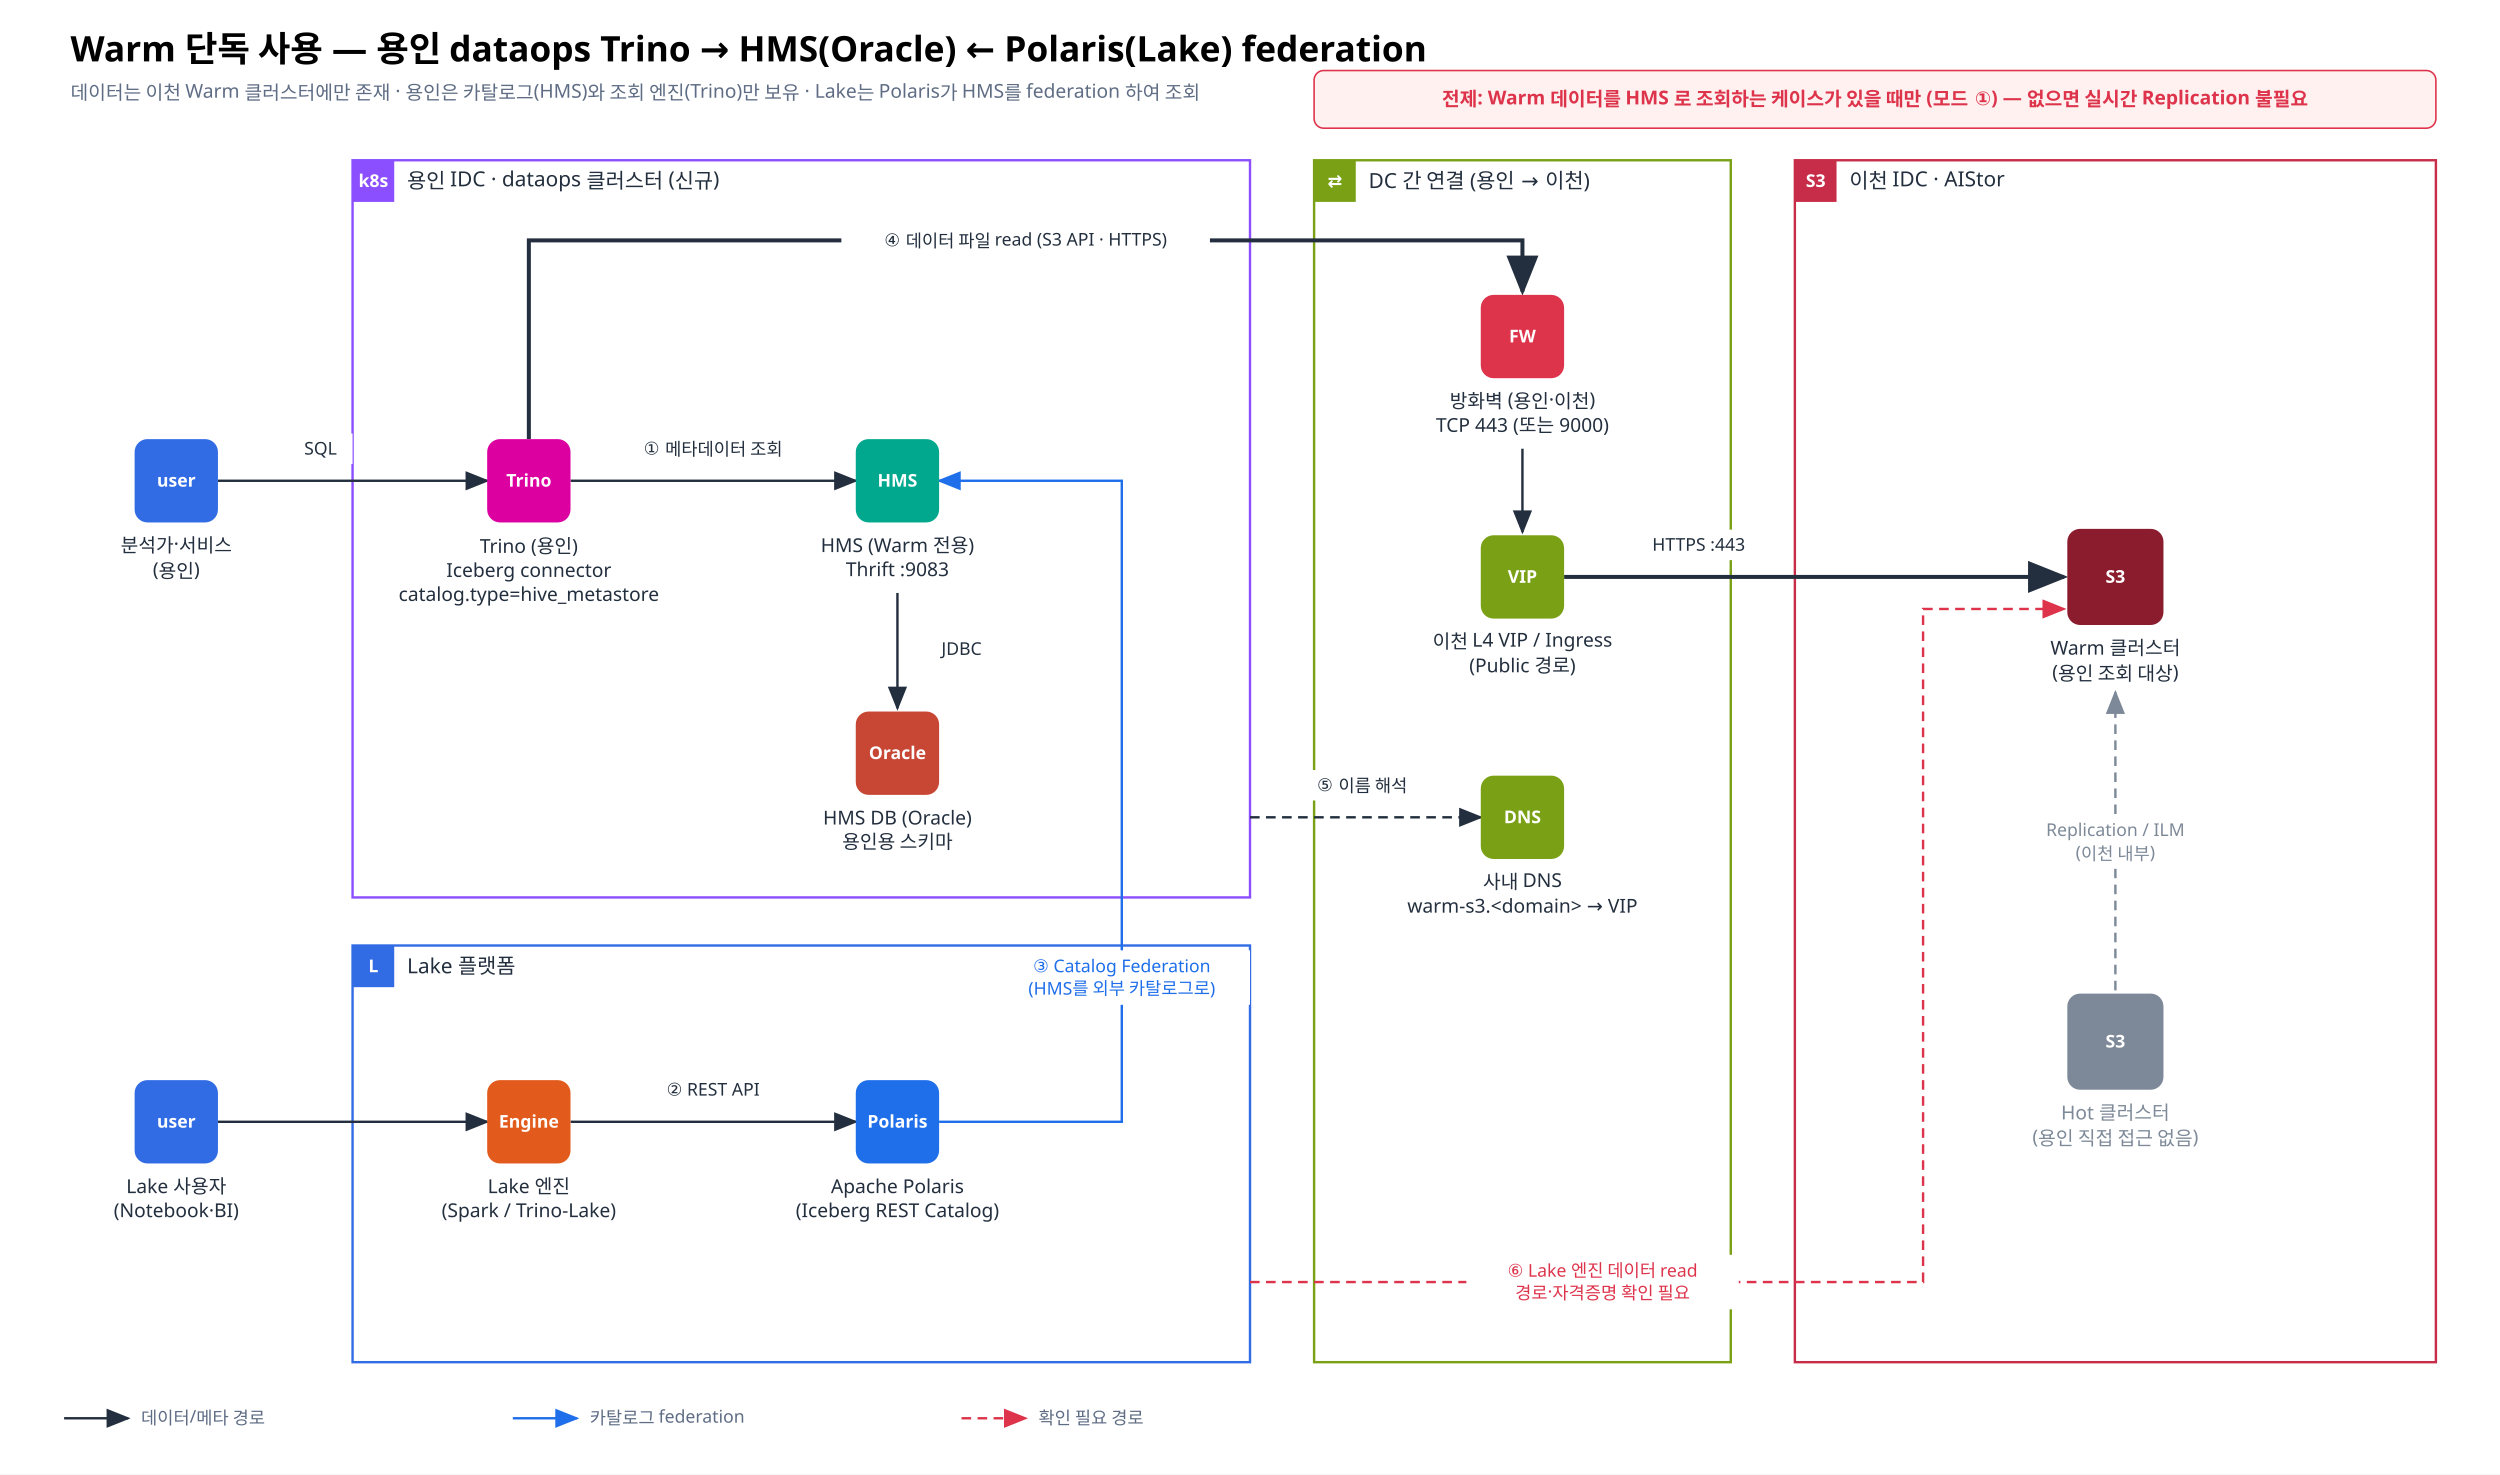
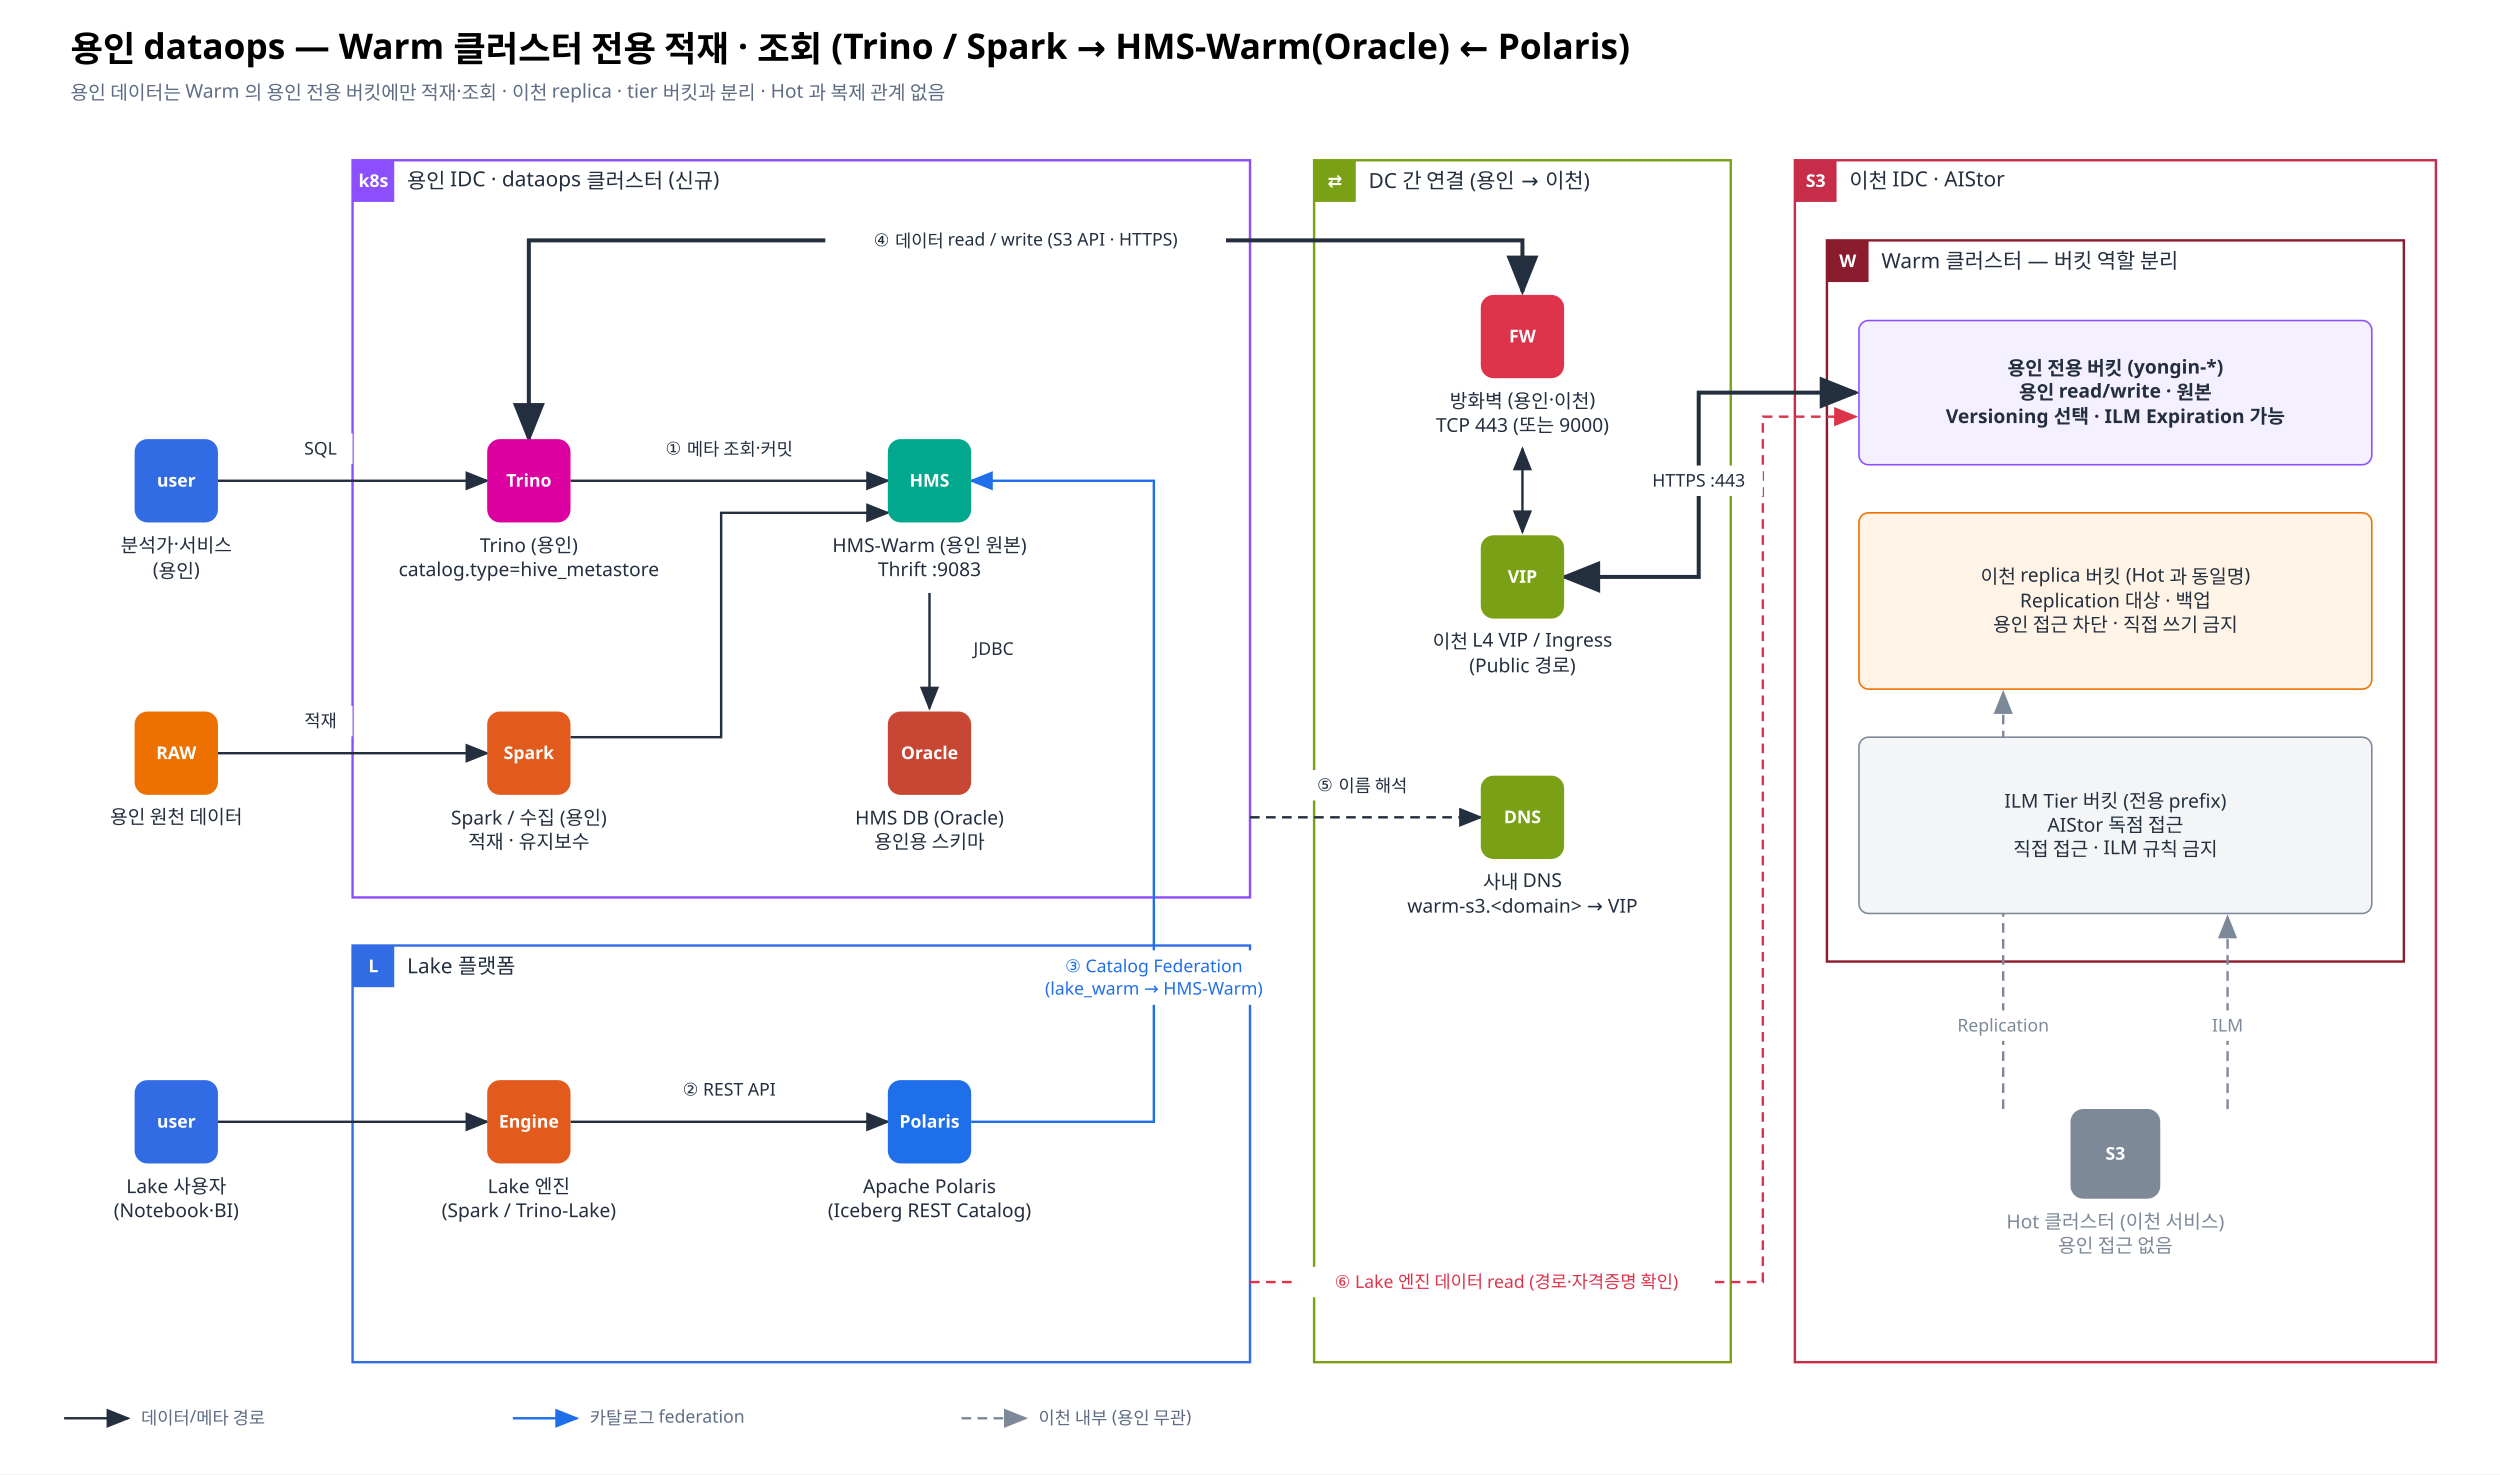
<svg xmlns="http://www.w3.org/2000/svg" width="1560" height="920" font-family="sans-serif">
  <rect width="100%" height="100%" fill="#fff" />
  <defs>
    <marker id="a" markerWidth="10" markerHeight="8" refX="9" refY="4" orient="auto-start-reverse">
      <path d="M0,0 L10,4 L0,8 z" fill="context-stroke" />
    </marker>
  </defs>
  <rect x="220" y="100" width="560" height="460" fill="#FFFFFF" stroke="#8C4FFF" stroke-width="1.5" />
  <rect x="220" y="100" width="26" height="26" fill="#8C4FFF" />
  <text x="233.0" y="116.667" font-size="11" fill="#FFFFFF" text-anchor="middle" font-weight="bold">k8s</text>
  <text x="254" y="117.333" font-size="13" fill="#232F3E" text-anchor="start" font-weight="normal">용인 IDC · dataops 클러스터 (신규)</text>
  <rect x="220" y="590" width="560" height="260" fill="#FFFFFF" stroke="#326CE5" stroke-width="1.5" />
  <rect x="220" y="590" width="26" height="26" fill="#326CE5" />
  <text x="233.0" y="606.667" font-size="11" fill="#FFFFFF" text-anchor="middle" font-weight="bold">L</text>
  <text x="254" y="607.333" font-size="13" fill="#232F3E" text-anchor="start" font-weight="normal">Lake 플랫폼</text>
  <rect x="820" y="100" width="260" height="750" fill="#FFFFFF" stroke="#7AA116" stroke-width="1.5" />
  <rect x="820" y="100" width="26" height="26" fill="#7AA116" />
  <text x="833.0" y="116.667" font-size="11" fill="#FFFFFF" text-anchor="middle" font-weight="bold">⇄</text>
  <text x="854" y="117.333" font-size="13" fill="#232F3E" text-anchor="start" font-weight="normal">DC 간 연결 (용인 → 이천)</text>
  <rect x="1120" y="100" width="400" height="750" fill="#FFFFFF" stroke="#C72C48" stroke-width="1.5" />
  <rect x="1120" y="100" width="26" height="26" fill="#C72C48" />
  <text x="1133.0" y="116.667" font-size="11" fill="#FFFFFF" text-anchor="middle" font-weight="bold">S3</text>
  <text x="1154" y="117.333" font-size="13" fill="#232F3E" text-anchor="start" font-weight="normal">이천 IDC · AIStor</text>
+   <rect x="1140" y="150" width="360" height="450" fill="#FFFFFF" stroke="#8A1C2E" stroke-width="1.5" />
+   <rect x="1140" y="150" width="26" height="26" fill="#8A1C2E" />
+   <text x="1153.0" y="166.667" font-size="11" fill="#FFFFFF" text-anchor="middle" font-weight="bold">W</text>
+   <text x="1174" y="167.333" font-size="13" fill="#232F3E" text-anchor="start" font-weight="normal">Warm 클러스터 — 버킷 역할 분리</text>
  <polyline points="136.0,300.0 304.0,300.0" fill="none" stroke="#232F3E" stroke-width="1.5" marker-end="url(#a)" />
-   <polyline points="356.0,300.0 534.0,300.0" fill="none" stroke="#232F3E" stroke-width="1.5" marker-end="url(#a)" />
-   <polyline points="560.0,370.0 560.0,442.0" fill="none" stroke="#232F3E" stroke-width="1.5" marker-end="url(#a)" />
+   <polyline points="136.0,470.0 304.0,470.0" fill="none" stroke="#232F3E" stroke-width="1.5" marker-end="url(#a)" />
+   <polyline points="356.0,300.0 554.0,300.0" fill="none" stroke="#232F3E" stroke-width="1.5" marker-end="url(#a)" />
+   <polyline points="356.0,460.0 450.0,460.0 450.0,320.0 554.0,320.0" fill="none" stroke="#232F3E" stroke-width="1.5" marker-end="url(#a)" />
+   <polyline points="580.0,370.0 580.0,442.0" fill="none" stroke="#232F3E" stroke-width="1.5" marker-end="url(#a)" />
  <polyline points="136.0,700.0 304.0,700.0" fill="none" stroke="#232F3E" stroke-width="1.5" marker-end="url(#a)" />
-   <polyline points="356.0,700.0 534.0,700.0" fill="none" stroke="#232F3E" stroke-width="1.5" marker-end="url(#a)" />
-   <polyline points="586.0,700.0 700.0,700.0 700.0,300.0 586.0,300.0" fill="none" stroke="#1F6FEB" stroke-width="1.5" marker-end="url(#a)" />
-   <polyline points="330.0,274.0 330.0,150.0 950.0,150.0 950.0,182.0" fill="none" stroke="#232F3E" stroke-width="2.5" marker-end="url(#a)" />
-   <polyline points="950.0,280.0 950.0,332.0" fill="none" stroke="#232F3E" stroke-width="1.5" marker-end="url(#a)" />
+   <polyline points="356.0,700.0 554.0,700.0" fill="none" stroke="#232F3E" stroke-width="1.5" marker-end="url(#a)" />
+   <polyline points="606.0,700.0 720.0,700.0 720.0,300.0 606.0,300.0" fill="none" stroke="#1F6FEB" stroke-width="1.5" marker-end="url(#a)" />
+   <polyline points="330.0,274.0 330.0,150.0 950.0,150.0 950.0,182.0" fill="none" stroke="#232F3E" stroke-width="2.5" marker-end="url(#a)" marker-start="url(#a)" />
+   <polyline points="950.0,280.0 950.0,332.0" fill="none" stroke="#232F3E" stroke-width="1.5" marker-end="url(#a)" marker-start="url(#a)" />
  <polyline points="780.0,510.0 924.0,510.0" fill="none" stroke="#232F3E" stroke-width="1.5" stroke-dasharray="6 4" marker-end="url(#a)" />
-   <polyline points="976.0,360.0 1288.0,360.0" fill="none" stroke="#232F3E" stroke-width="2.5" marker-end="url(#a)" />
-   <polyline points="1320.0,618.0 1320.0,432.0" fill="none" stroke="#7D8998" stroke-width="1.5" stroke-dasharray="6 4" marker-end="url(#a)" />
-   <polyline points="780.0,800.0 1200.0,800.0 1200.0,380.0 1288.0,380.0" fill="none" stroke="#DD344C" stroke-width="1.5" stroke-dasharray="6 4" marker-end="url(#a)" />
+   <polyline points="976.0,360.0 1060.0,360.0 1060.0,245.0 1158.0,245.0" fill="none" stroke="#232F3E" stroke-width="2.5" marker-end="url(#a)" marker-start="url(#a)" />
+   <polyline points="1250.0,692.0 1250.0,432.0" fill="none" stroke="#7D8998" stroke-width="1.5" stroke-dasharray="6 4" marker-end="url(#a)" />
+   <polyline points="1390.0,692.0 1390.0,572.0" fill="none" stroke="#7D8998" stroke-width="1.5" stroke-dasharray="6 4" marker-end="url(#a)" />
+   <polyline points="780.0,800.0 1100.0,800.0 1100.0,260.0 1158.0,260.0" fill="none" stroke="#DD344C" stroke-width="1.5" stroke-dasharray="6 4" marker-end="url(#a)" />
  <polyline points="40.0,885.0 80.0,885.0" fill="none" stroke="#232F3E" stroke-width="1.5" marker-end="url(#a)" />
  <polyline points="320.0,885.0 360.0,885.0" fill="none" stroke="#1F6FEB" stroke-width="1.5" marker-end="url(#a)" />
-   <polyline points="600.0,885.0 640.0,885.0" fill="none" stroke="#DD344C" stroke-width="1.5" stroke-dasharray="6 4" marker-end="url(#a)" />
-   <rect x="820" y="44" width="700" height="36" rx="6" fill="#FFF1F0" stroke="#DD344C" />
-   <text x="1170.0" y="66.0" font-size="12" fill="#DD344C" text-anchor="middle" font-weight="bold">전제: Warm 데이터를 HMS 로 조회하는 케이스가 있을 때만 (모드 ①) — 없으면 실시간 Replication 불필요</text>
+   <polyline points="600.0,885.0 640.0,885.0" fill="none" stroke="#7D8998" stroke-width="1.5" stroke-dasharray="6 4" marker-end="url(#a)" />
  <rect x="84.0" y="274.0" width="52" height="52" rx="8" fill="#326CE5" />
  <text x="110.0" y="303.667" font-size="11" fill="#FFFFFF" text-anchor="middle" font-weight="bold">user</text>
+   <rect x="84.0" y="444.0" width="52" height="52" rx="8" fill="#ED7100" />
+   <text x="110.0" y="473.667" font-size="11" fill="#FFFFFF" text-anchor="middle" font-weight="bold">RAW</text>
  <rect x="84.0" y="674.0" width="52" height="52" rx="8" fill="#326CE5" />
  <text x="110.0" y="703.667" font-size="11" fill="#FFFFFF" text-anchor="middle" font-weight="bold">user</text>
  <rect x="304.0" y="274.0" width="52" height="52" rx="8" fill="#DD00A1" />
  <text x="330.0" y="303.667" font-size="11" fill="#FFFFFF" text-anchor="middle" font-weight="bold">Trino</text>
-   <rect x="534.0" y="274.0" width="52" height="52" rx="8" fill="#01A88D" />
-   <text x="560.0" y="303.667" font-size="11" fill="#FFFFFF" text-anchor="middle" font-weight="bold">HMS</text>
-   <rect x="534.0" y="444.0" width="52" height="52" rx="8" fill="#C74634" />
-   <text x="560.0" y="473.667" font-size="11" fill="#FFFFFF" text-anchor="middle" font-weight="bold">Oracle</text>
+   <rect x="304.0" y="444.0" width="52" height="52" rx="8" fill="#E25A1C" />
+   <text x="330.0" y="473.667" font-size="11" fill="#FFFFFF" text-anchor="middle" font-weight="bold">Spark</text>
+   <rect x="554.0" y="274.0" width="52" height="52" rx="8" fill="#01A88D" />
+   <text x="580.0" y="303.667" font-size="11" fill="#FFFFFF" text-anchor="middle" font-weight="bold">HMS</text>
+   <rect x="554.0" y="444.0" width="52" height="52" rx="8" fill="#C74634" />
+   <text x="580.0" y="473.667" font-size="11" fill="#FFFFFF" text-anchor="middle" font-weight="bold">Oracle</text>
  <rect x="304.0" y="674.0" width="52" height="52" rx="8" fill="#E25A1C" />
  <text x="330.0" y="703.667" font-size="11" fill="#FFFFFF" text-anchor="middle" font-weight="bold">Engine</text>
-   <rect x="534.0" y="674.0" width="52" height="52" rx="8" fill="#1F6FEB" />
-   <text x="560.0" y="703.667" font-size="11" fill="#FFFFFF" text-anchor="middle" font-weight="bold">Polaris</text>
+   <rect x="554.0" y="674.0" width="52" height="52" rx="8" fill="#1F6FEB" />
+   <text x="580.0" y="703.667" font-size="11" fill="#FFFFFF" text-anchor="middle" font-weight="bold">Polaris</text>
  <rect x="924.0" y="184.0" width="52" height="52" rx="8" fill="#DD344C" />
  <text x="950.0" y="213.667" font-size="11" fill="#FFFFFF" text-anchor="middle" font-weight="bold">FW</text>
  <rect x="924.0" y="334.0" width="52" height="52" rx="8" fill="#7AA116" />
  <text x="950.0" y="363.667" font-size="11" fill="#FFFFFF" text-anchor="middle" font-weight="bold">VIP</text>
  <rect x="924.0" y="484.0" width="52" height="52" rx="8" fill="#7AA116" />
  <text x="950.0" y="513.667" font-size="11" fill="#FFFFFF" text-anchor="middle" font-weight="bold">DNS</text>
-   <rect x="1290.0" y="330.0" width="60" height="60" rx="8" fill="#8A1C2E" />
-   <text x="1320.0" y="363.667" font-size="11" fill="#FFFFFF" text-anchor="middle" font-weight="bold">S3</text>
-   <rect x="1290.0" y="620.0" width="60" height="60" rx="8" fill="#7D8998" />
-   <text x="1320.0" y="653.667" font-size="11" fill="#FFFFFF" text-anchor="middle" font-weight="bold">S3</text>
-   <text x="44" y="38.333" font-size="22" fill="#000000" text-anchor="start" font-weight="bold">Warm 단독 사용 — 용인 dataops Trino → HMS(Oracle) ← Polaris(Lake) federation</text>
-   <text x="44" y="62.0" font-size="12" fill="#5E6C84" text-anchor="start" font-weight="normal">데이터는 이천 Warm 클러스터에만 존재 · 용인은 카탈로그(HMS)와 조회 엔진(Trino)만 보유 · Lake는 Polaris가 HMS를 federation 하여 조회</text>
+   <rect x="1160" y="200" width="320" height="90" rx="6" fill="#F5F0FF" stroke="#8C4FFF" />
+   <text x="1320.0" y="234.0" font-size="12" fill="#232F3E" text-anchor="middle" font-weight="bold">용인 전용 버킷 (yongin-*)</text>
+   <text x="1320.0" y="249.0" font-size="12" fill="#232F3E" text-anchor="middle" font-weight="bold">용인 read/write · 원본</text>
+   <text x="1320.0" y="264.0" font-size="12" fill="#232F3E" text-anchor="middle" font-weight="bold">Versioning 선택 · ILM Expiration 가능</text>
+   <rect x="1160" y="320" width="320" height="110" rx="6" fill="#FFF4E5" stroke="#ED7100" />
+   <text x="1320.0" y="364.0" font-size="12" fill="#232F3E" text-anchor="middle" font-weight="normal">이천 replica 버킷 (Hot 과 동일명)</text>
+   <text x="1320.0" y="379.0" font-size="12" fill="#232F3E" text-anchor="middle" font-weight="normal">Replication 대상 · 백업</text>
+   <text x="1320.0" y="394.0" font-size="12" fill="#232F3E" text-anchor="middle" font-weight="normal">용인 접근 차단 · 직접 쓰기 금지</text>
+   <rect x="1160" y="460" width="320" height="110" rx="6" fill="#F4F5F7" stroke="#7D8998" />
+   <text x="1320.0" y="504.0" font-size="12" fill="#232F3E" text-anchor="middle" font-weight="normal">ILM Tier 버킷 (전용 prefix)</text>
+   <text x="1320.0" y="519.0" font-size="12" fill="#232F3E" text-anchor="middle" font-weight="normal">AIStor 독점 접근</text>
+   <text x="1320.0" y="534.0" font-size="12" fill="#232F3E" text-anchor="middle" font-weight="normal">직접 접근 · ILM 규칙 금지</text>
+   <rect x="1292.0" y="692.0" width="56" height="56" rx="8" fill="#7D8998" />
+   <text x="1320.0" y="723.667" font-size="11" fill="#FFFFFF" text-anchor="middle" font-weight="bold">S3</text>
+   <text x="44" y="38.333" font-size="22" fill="#000000" text-anchor="start" font-weight="bold">용인 dataops — Warm 클러스터 전용 적재 · 조회 (Trino / Spark → HMS-Warm(Oracle) ← Polaris)</text>
+   <text x="44" y="62.0" font-size="12" fill="#5E6C84" text-anchor="start" font-weight="normal">용인 데이터는 Warm 의 용인 전용 버킷에만 적재·조회 · 이천 replica · tier 버킷과 분리 · Hot 과 복제 관계 없음</text>
  <text x="110.0" y="344.5" font-size="12" fill="#232F3E" text-anchor="middle" font-weight="normal">분석가·서비스</text>
  <text x="110.0" y="359.5" font-size="12" fill="#232F3E" text-anchor="middle" font-weight="normal">(용인)</text>
+   <text x="110.0" y="514.0" font-size="12" fill="#232F3E" text-anchor="middle" font-weight="normal">용인 원천 데이터</text>
  <text x="110.0" y="744.5" font-size="12" fill="#232F3E" text-anchor="middle" font-weight="normal">Lake 사용자</text>
  <text x="110.0" y="759.5" font-size="12" fill="#232F3E" text-anchor="middle" font-weight="normal">(Notebook·BI)</text>
-   <text x="330.0" y="345.0" font-size="12" fill="#232F3E" text-anchor="middle" font-weight="normal">Trino (용인)</text>
-   <text x="330.0" y="360.0" font-size="12" fill="#232F3E" text-anchor="middle" font-weight="normal">Iceberg connector</text>
-   <text x="330.0" y="375.0" font-size="12" fill="#232F3E" text-anchor="middle" font-weight="normal">catalog.type=hive_metastore</text>
-   <text x="560.0" y="344.5" font-size="12" fill="#232F3E" text-anchor="middle" font-weight="normal">HMS (Warm 전용)</text>
-   <text x="560.0" y="359.5" font-size="12" fill="#232F3E" text-anchor="middle" font-weight="normal">Thrift :9083</text>
-   <text x="560.0" y="514.5" font-size="12" fill="#232F3E" text-anchor="middle" font-weight="normal">HMS DB (Oracle)</text>
-   <text x="560.0" y="529.5" font-size="12" fill="#232F3E" text-anchor="middle" font-weight="normal">용인용 스키마</text>
+   <text x="330.0" y="344.5" font-size="12" fill="#232F3E" text-anchor="middle" font-weight="normal">Trino (용인)</text>
+   <text x="330.0" y="359.5" font-size="12" fill="#232F3E" text-anchor="middle" font-weight="normal">catalog.type=hive_metastore</text>
+   <text x="330.0" y="514.5" font-size="12" fill="#232F3E" text-anchor="middle" font-weight="normal">Spark / 수집 (용인)</text>
+   <text x="330.0" y="529.5" font-size="12" fill="#232F3E" text-anchor="middle" font-weight="normal">적재 · 유지보수</text>
+   <text x="580.0" y="344.5" font-size="12" fill="#232F3E" text-anchor="middle" font-weight="normal">HMS-Warm (용인 원본)</text>
+   <text x="580.0" y="359.5" font-size="12" fill="#232F3E" text-anchor="middle" font-weight="normal">Thrift :9083</text>
+   <text x="580.0" y="514.5" font-size="12" fill="#232F3E" text-anchor="middle" font-weight="normal">HMS DB (Oracle)</text>
+   <text x="580.0" y="529.5" font-size="12" fill="#232F3E" text-anchor="middle" font-weight="normal">용인용 스키마</text>
  <rect x="180.0" y="270.5" width="40" height="19" fill="#FFFFFF" />
  <text x="200.0" y="283.667" font-size="11" fill="#232F3E" text-anchor="middle" font-weight="normal">SQL</text>
-   <rect x="385.0" y="270.5" width="120" height="19" fill="#FFFFFF" />
-   <text x="445.0" y="283.667" font-size="11" fill="#232F3E" text-anchor="middle" font-weight="normal">① 메타데이터 조회</text>
-   <rect x="575.0" y="395.5" width="50" height="19" fill="#FFFFFF" />
-   <text x="600.0" y="408.667" font-size="11" fill="#232F3E" text-anchor="middle" font-weight="normal">JDBC</text>
+   <rect x="180.0" y="440.5" width="40" height="19" fill="#FFFFFF" />
+   <text x="200.0" y="453.667" font-size="11" fill="#232F3E" text-anchor="middle" font-weight="normal">적재</text>
+   <rect x="395.0" y="270.5" width="120" height="19" fill="#FFFFFF" />
+   <text x="455.0" y="283.667" font-size="11" fill="#232F3E" text-anchor="middle" font-weight="normal">① 메타 조회·커밋</text>
+   <rect x="595.0" y="395.5" width="50" height="19" fill="#FFFFFF" />
+   <text x="620.0" y="408.667" font-size="11" fill="#232F3E" text-anchor="middle" font-weight="normal">JDBC</text>
  <text x="330.0" y="744.5" font-size="12" fill="#232F3E" text-anchor="middle" font-weight="normal">Lake 엔진</text>
  <text x="330.0" y="759.5" font-size="12" fill="#232F3E" text-anchor="middle" font-weight="normal">(Spark / Trino-Lake)</text>
-   <text x="560.0" y="744.5" font-size="12" fill="#232F3E" text-anchor="middle" font-weight="normal">Apache Polaris</text>
-   <text x="560.0" y="759.5" font-size="12" fill="#232F3E" text-anchor="middle" font-weight="normal">(Iceberg REST Catalog)</text>
-   <rect x="400.0" y="670.5" width="90" height="19" fill="#FFFFFF" />
-   <text x="445.0" y="683.667" font-size="11" fill="#232F3E" text-anchor="middle" font-weight="normal">② REST API</text>
-   <rect x="620.0" y="593.0" width="160" height="34" fill="#FFFFFF" />
-   <text x="700.0" y="606.667" font-size="11" fill="#1F6FEB" text-anchor="middle" font-weight="normal">③ Catalog Federation</text>
-   <text x="700.0" y="620.667" font-size="11" fill="#1F6FEB" text-anchor="middle" font-weight="normal">(HMS를 외부 카탈로그로)</text>
+   <text x="580.0" y="744.5" font-size="12" fill="#232F3E" text-anchor="middle" font-weight="normal">Apache Polaris</text>
+   <text x="580.0" y="759.5" font-size="12" fill="#232F3E" text-anchor="middle" font-weight="normal">(Iceberg REST Catalog)</text>
+   <rect x="410.0" y="670.5" width="90" height="19" fill="#FFFFFF" />
+   <text x="455.0" y="683.667" font-size="11" fill="#232F3E" text-anchor="middle" font-weight="normal">② REST API</text>
+   <rect x="640.0" y="593.0" width="160" height="34" fill="#FFFFFF" />
+   <text x="720.0" y="606.667" font-size="11" fill="#1F6FEB" text-anchor="middle" font-weight="normal">③ Catalog Federation</text>
+   <text x="720.0" y="620.667" font-size="11" fill="#1F6FEB" text-anchor="middle" font-weight="normal">(lake_warm → HMS-Warm)</text>
  <text x="950.0" y="254.5" font-size="12" fill="#232F3E" text-anchor="middle" font-weight="normal">방화벽 (용인·이천)</text>
  <text x="950.0" y="269.5" font-size="12" fill="#232F3E" text-anchor="middle" font-weight="normal">TCP 443 (또는 9000)</text>
  <text x="950.0" y="404.5" font-size="12" fill="#232F3E" text-anchor="middle" font-weight="normal">이천 L4 VIP / Ingress</text>
  <text x="950.0" y="419.5" font-size="12" fill="#232F3E" text-anchor="middle" font-weight="normal">(Public 경로)</text>
  <text x="950.0" y="554.5" font-size="12" fill="#232F3E" text-anchor="middle" font-weight="normal">사내 DNS</text>
  <text x="950.0" y="569.5" font-size="12" fill="#232F3E" text-anchor="middle" font-weight="normal">warm-s3.&lt;domain&gt; → VIP</text>
-   <rect x="525.0" y="140.5" width="230" height="19" fill="#FFFFFF" />
-   <text x="640.0" y="153.667" font-size="11" fill="#232F3E" text-anchor="middle" font-weight="normal">④ 데이터 파일 read (S3 API · HTTPS)</text>
+   <rect x="515.0" y="140.5" width="250" height="19" fill="#FFFFFF" />
+   <text x="640.0" y="153.667" font-size="11" fill="#232F3E" text-anchor="middle" font-weight="normal">④ 데이터 read / write (S3 API · HTTPS)</text>
  <rect x="810.0" y="480.5" width="80" height="19" fill="#FFFFFF" />
  <text x="850.0" y="493.667" font-size="11" fill="#232F3E" text-anchor="middle" font-weight="normal">⑤ 이름 해석</text>
-   <text x="1320.0" y="408.5" font-size="12" fill="#232F3E" text-anchor="middle" font-weight="normal">Warm 클러스터</text>
-   <text x="1320.0" y="423.5" font-size="12" fill="#232F3E" text-anchor="middle" font-weight="normal">(용인 조회 대상)</text>
-   <text x="1320.0" y="698.5" font-size="12" fill="#7D8998" text-anchor="middle" font-weight="normal">Hot 클러스터</text>
-   <text x="1320.0" y="713.5" font-size="12" fill="#7D8998" text-anchor="middle" font-weight="normal">(용인 직접 접근 없음)</text>
-   <rect x="1020.0" y="330.5" width="80" height="19" fill="#FFFFFF" />
-   <text x="1060.0" y="343.667" font-size="11" fill="#232F3E" text-anchor="middle" font-weight="normal">HTTPS :443</text>
-   <rect x="1260.0" y="508.0" width="120" height="34" fill="#FFFFFF" />
-   <text x="1320.0" y="521.667" font-size="11" fill="#7D8998" text-anchor="middle" font-weight="normal">Replication / ILM</text>
-   <text x="1320.0" y="535.667" font-size="11" fill="#7D8998" text-anchor="middle" font-weight="normal">(이천 내부)</text>
-   <rect x="915.0" y="783.0" width="170" height="34" fill="#FFFFFF" />
-   <text x="1000.0" y="796.667" font-size="11" fill="#DD344C" text-anchor="middle" font-weight="normal">⑥ Lake 엔진 데이터 read</text>
-   <text x="1000.0" y="810.667" font-size="11" fill="#DD344C" text-anchor="middle" font-weight="normal">경로·자격증명 확인 필요</text>
+   <rect x="1020.0" y="290.5" width="80" height="19" fill="#FFFFFF" />
+   <text x="1060.0" y="303.667" font-size="11" fill="#232F3E" text-anchor="middle" font-weight="normal">HTTPS :443</text>
+   <text x="1320.0" y="766.5" font-size="12" fill="#7D8998" text-anchor="middle" font-weight="normal">Hot 클러스터 (이천 서비스)</text>
+   <text x="1320.0" y="781.5" font-size="12" fill="#7D8998" text-anchor="middle" font-weight="normal">용인 접근 없음</text>
+   <rect x="1210.0" y="630.5" width="80" height="19" fill="#FFFFFF" />
+   <text x="1250.0" y="643.667" font-size="11" fill="#7D8998" text-anchor="middle" font-weight="normal">Replication</text>
+   <rect x="1370.0" y="630.5" width="40" height="19" fill="#FFFFFF" />
+   <text x="1390.0" y="643.667" font-size="11" fill="#7D8998" text-anchor="middle" font-weight="normal">ILM</text>
+   <rect x="810.0" y="790.5" width="260" height="19" fill="#FFFFFF" />
+   <text x="940.0" y="803.667" font-size="11" fill="#DD344C" text-anchor="middle" font-weight="normal">⑥ Lake 엔진 데이터 read (경로·자격증명 확인)</text>
  <text x="88" y="888.667" font-size="11" fill="#5E6C84" text-anchor="start" font-weight="normal">데이터/메타 경로</text>
  <text x="368" y="888.667" font-size="11" fill="#5E6C84" text-anchor="start" font-weight="normal">카탈로그 federation</text>
-   <text x="648" y="888.667" font-size="11" fill="#5E6C84" text-anchor="start" font-weight="normal">확인 필요 경로</text>
+   <text x="648" y="888.667" font-size="11" fill="#5E6C84" text-anchor="start" font-weight="normal">이천 내부 (용인 무관)</text>
</svg>
